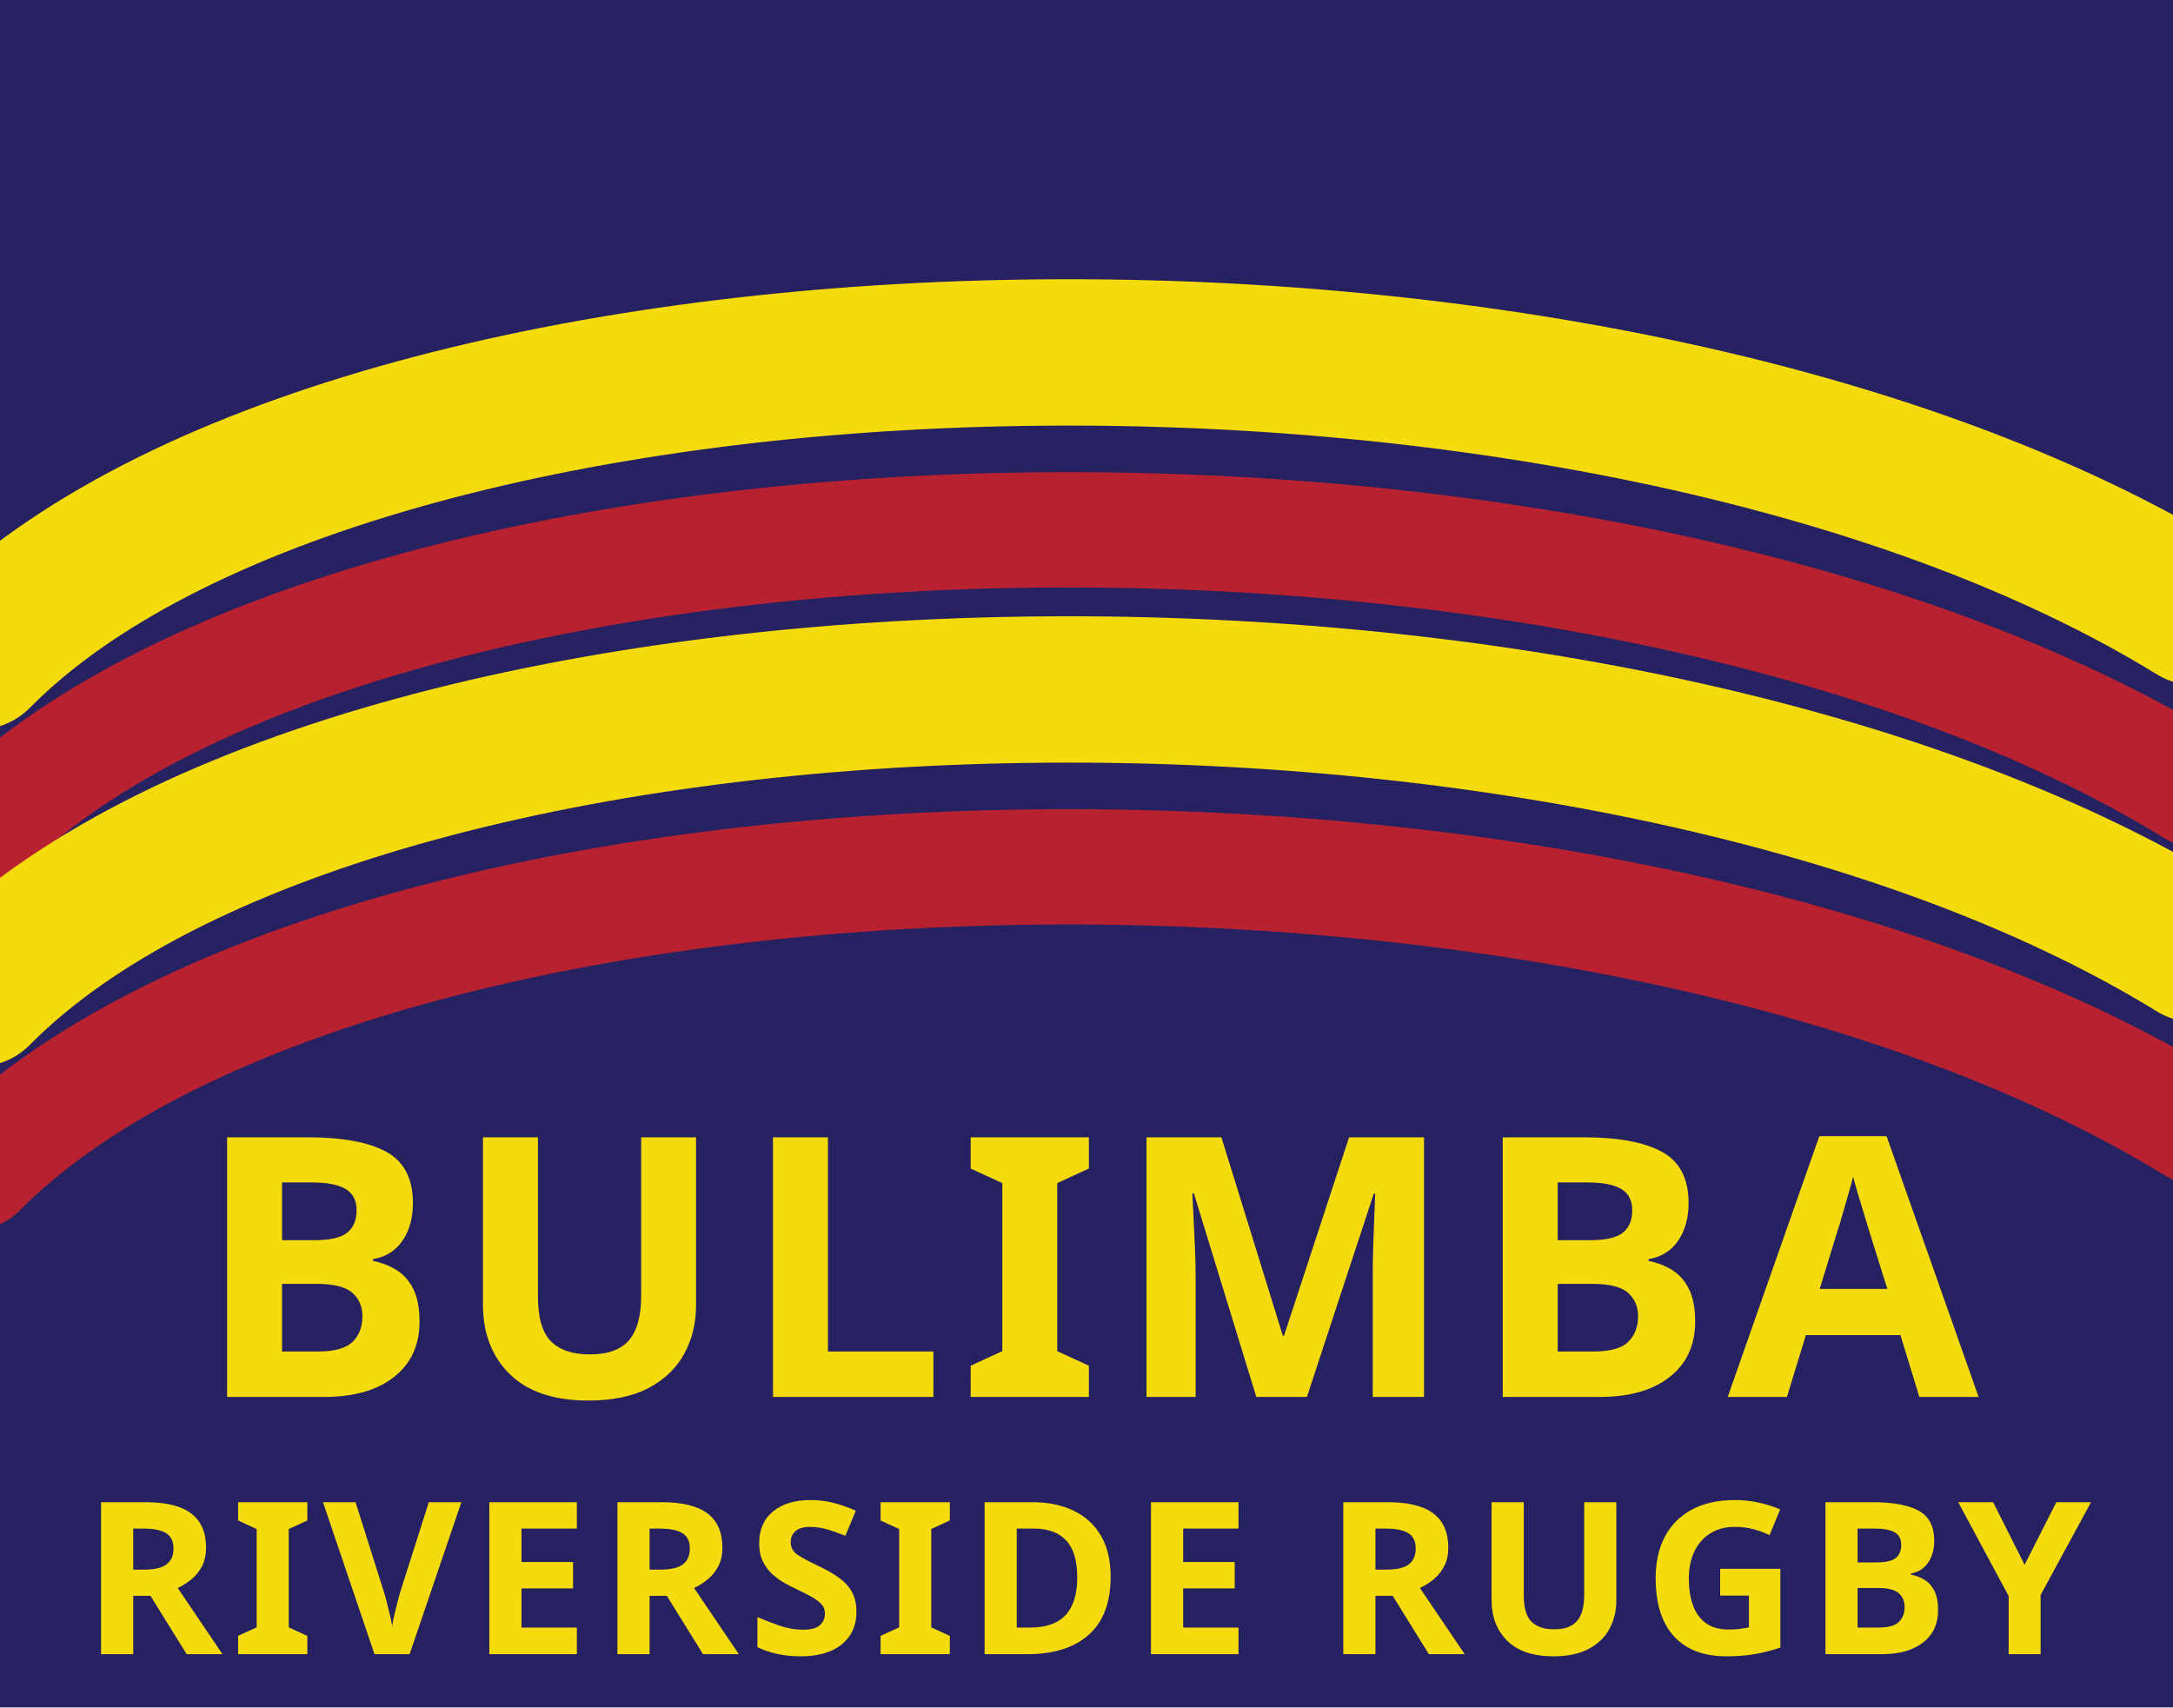
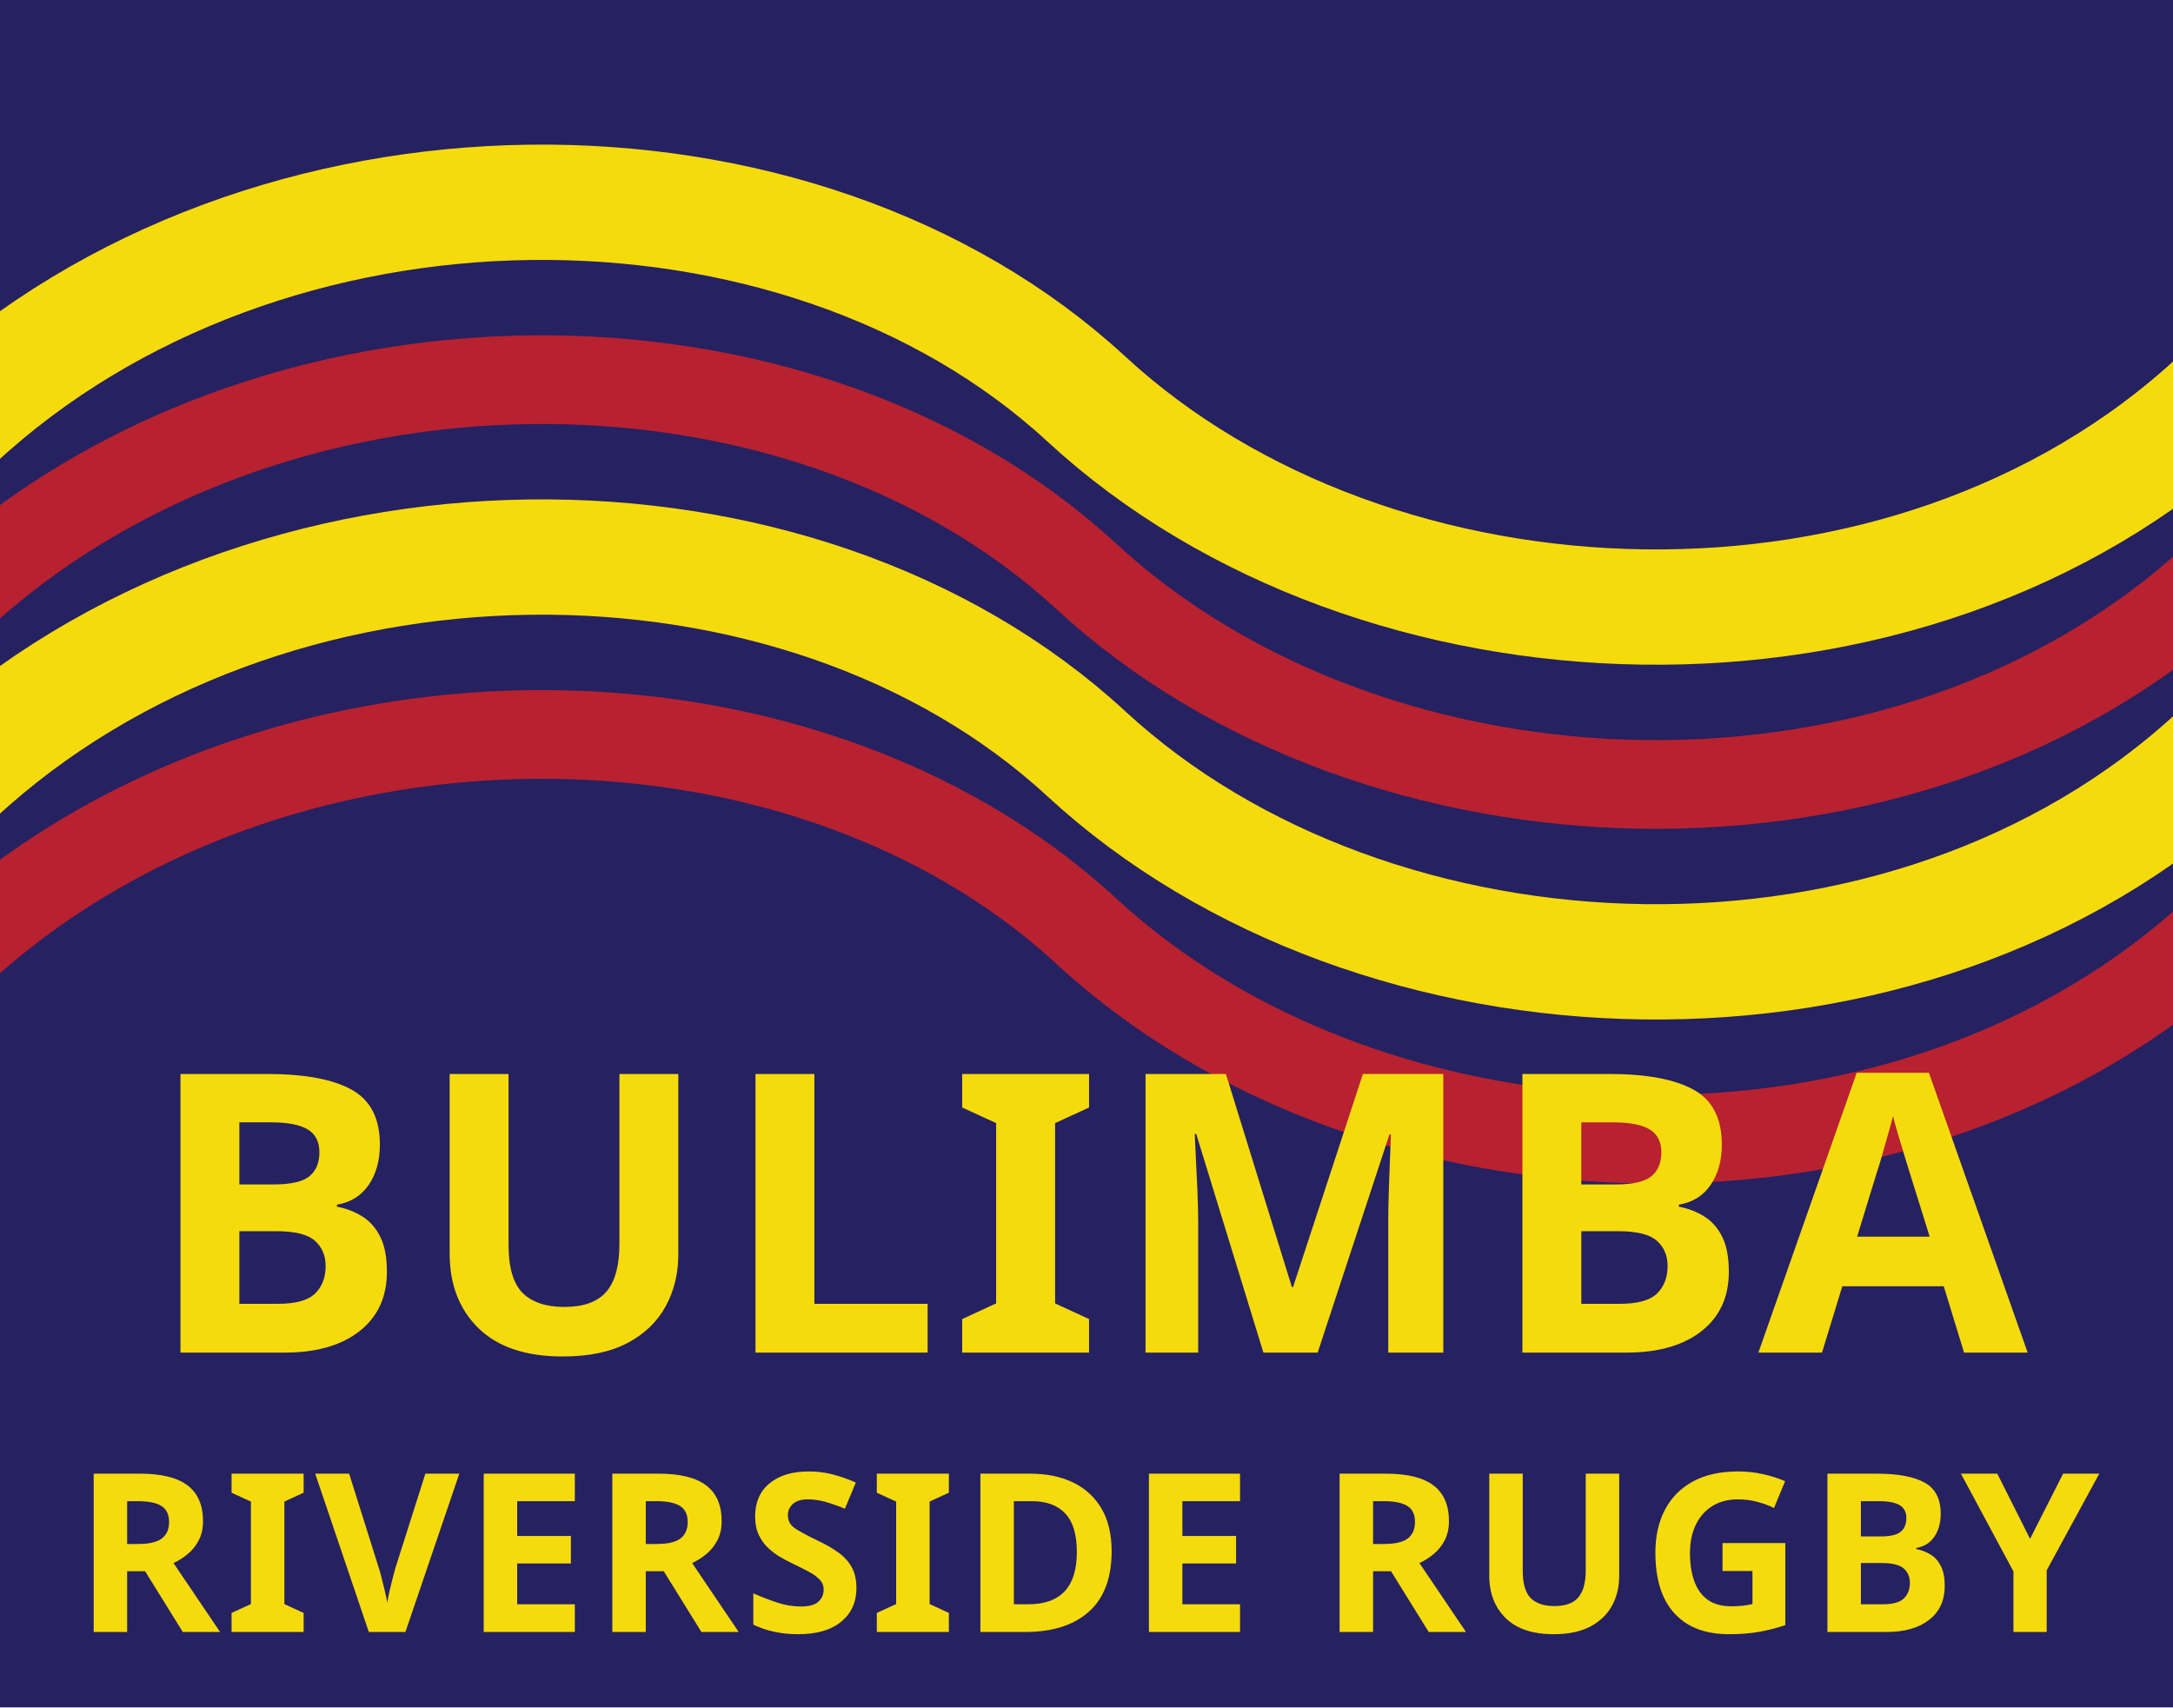
<svg xmlns="http://www.w3.org/2000/svg" viewBox="0 0 490 385" width="490" height="385">
  <rect width="490" height="385" fill="#262161" />
-   <path d="M -5 148 C 80 62, 360 55, 495 138" fill="none" stroke="#f5db0b" stroke-width="33" stroke-linecap="round" />
-   <path d="M -5 188 C 80 102, 360 95, 495 178" fill="none" stroke="#b82130" stroke-width="26" stroke-linecap="round" />
-   <path d="M -5 224 C 80 138, 360 131, 495 214" fill="none" stroke="#f5db0b" stroke-width="33" stroke-linecap="round" />
-   <path d="M -5 264 C 80 178, 360 171, 495 254" fill="none" stroke="#b82130" stroke-width="26" stroke-linecap="round" />
-   <text x="245" y="315" fill="#f5db0b" font-family="'Arial Black','Impact',sans-serif" font-weight="900" font-size="82" text-anchor="middle" letter-spacing="3">BULIMBA</text>
-   <text x="245" y="373" fill="#f5db0b" font-family="'Arial Black','Impact',sans-serif" font-weight="900" font-size="48" text-anchor="middle" letter-spacing="2">RIVERSIDE RUGBY</text>
+   <path d="M -10 95 C 60 30, 180 30, 245 90 S 430 155, 500 90" fill="none" stroke="#f5db0b" stroke-width="26" stroke-linecap="round" />
+   <path d="M -10 135 C 60 70, 180 70, 245 130 S 430 195, 500 130" fill="none" stroke="#b82130" stroke-width="20" stroke-linecap="round" />
+   <path d="M -10 175 C 60 110, 180 110, 245 170 S 430 235, 500 170" fill="none" stroke="#f5db0b" stroke-width="26" stroke-linecap="round" />
+   <path d="M -10 215 C 60 150, 180 150, 245 210 S 430 275, 500 210" fill="none" stroke="#b82130" stroke-width="20" stroke-linecap="round" />
+   <text x="245" y="305" fill="#f5db0b" font-family="'Arial Black','Impact',sans-serif" font-weight="900" font-size="88" text-anchor="middle" letter-spacing="2">BULIMBA</text>
+   <text x="245" y="368" fill="#f5db0b" font-family="'Arial Black','Impact',sans-serif" font-weight="900" font-size="50" text-anchor="middle" letter-spacing="1">RIVERSIDE RUGBY</text>
</svg>
